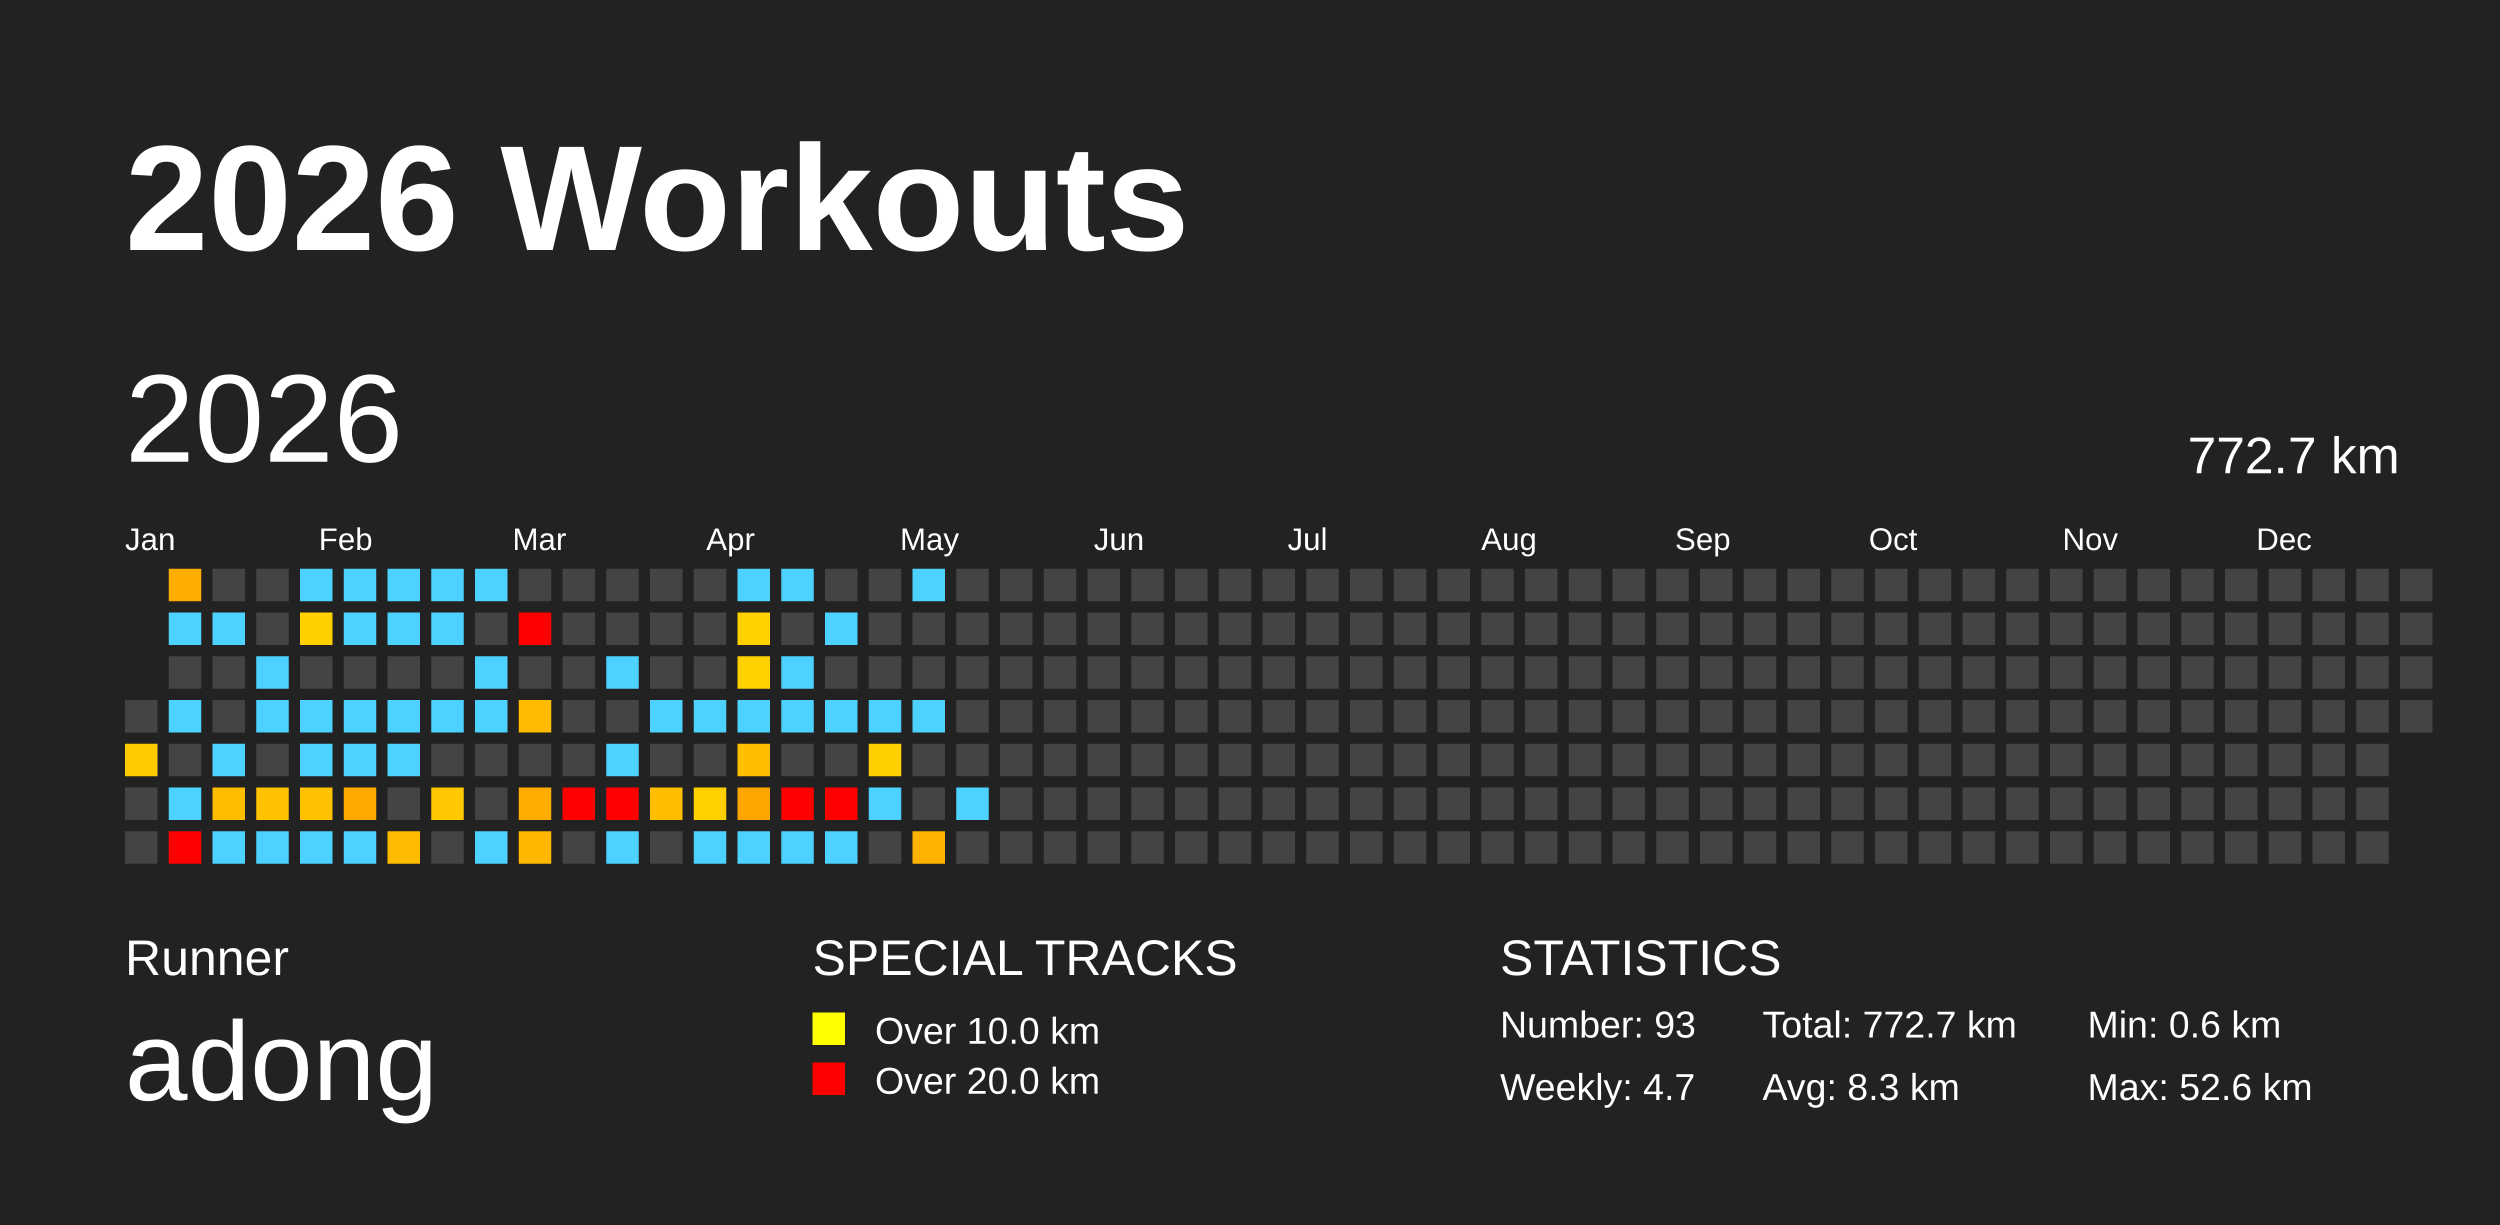
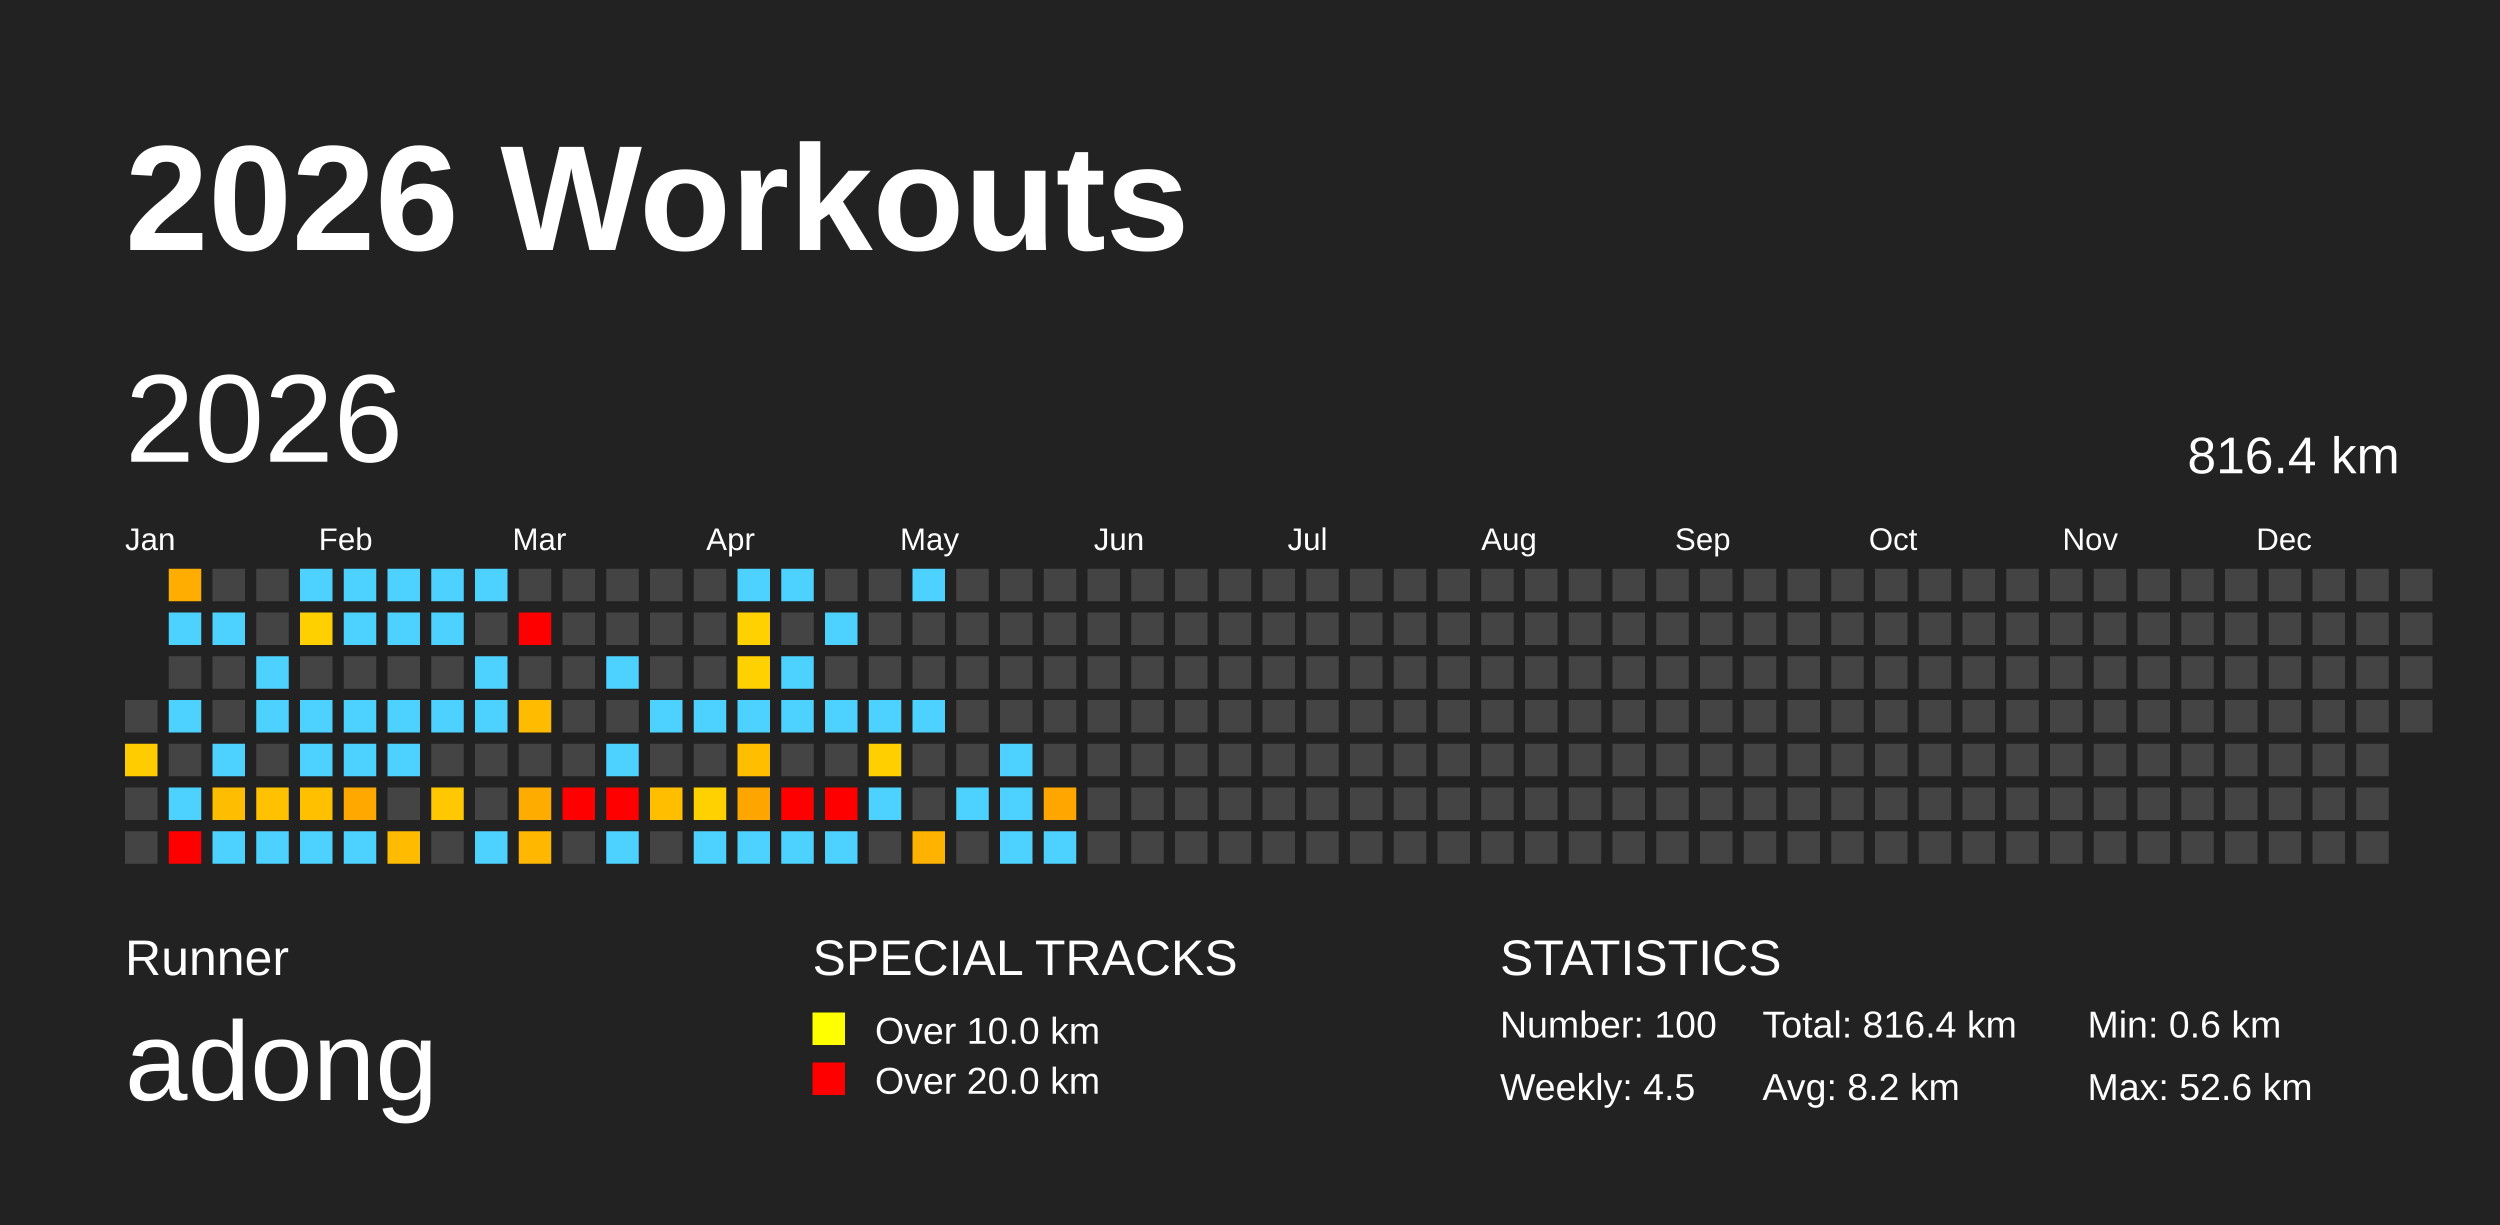
<svg xmlns="http://www.w3.org/2000/svg" baseProfile="full" height="98mm" version="1.1" viewBox="0,0,200,98" width="200mm">
  <defs />
  <rect fill="#222222" height="98" width="200" x="0" y="0" />
  <text fill="#FFFFFF" style="font-size:12px; font-family:Arial; font-weight:bold;" x="10" y="20">2026 Workouts</text>
  <text fill="#FFFFFF" style="font-size:4px; font-family:Arial" x="10" y="78">Runner</text>
  <text fill="#FFFFFF" style="font-size:9px; font-family:Arial" x="10" y="88">adong</text>
  <text fill="#FFFFFF" style="font-size:4px; font-family:Arial" x="65" y="78">SPECIAL TRACKS</text>
  <rect fill="yellow" height="2.6" width="2.6" x="65" y="81" />
  <text fill="#FFFFFF" style="font-size:3px; font-family:Arial" x="70" y="83.5">Over 10.0 km</text>
  <rect fill="red" height="2.6" width="2.6" x="65" y="85" />
  <text fill="#FFFFFF" style="font-size:3px; font-family:Arial" x="70" y="87.5">Over 20.0 km</text>
  <text fill="#FFFFFF" style="font-size:4px; font-family:Arial" x="120" y="78">STATISTICS</text>
-   <text fill="#FFFFFF" style="font-size:3px; font-family:Arial" x="120" y="83">Number: 93</text>
-   <text fill="#FFFFFF" style="font-size:3px; font-family:Arial" x="120" y="88">Weekly: 4.7</text>
-   <text fill="#FFFFFF" style="font-size:3px; font-family:Arial" x="141" y="83">Total: 772.7 km</text>
-   <text fill="#FFFFFF" style="font-size:3px; font-family:Arial" x="141" y="88">Avg: 8.3 km</text>
+   <text fill="#FFFFFF" style="font-size:3px; font-family:Arial" x="120" y="83">Number: 100</text>
+   <text fill="#FFFFFF" style="font-size:3px; font-family:Arial" x="120" y="88">Weekly: 4.5</text>
+   <text fill="#FFFFFF" style="font-size:3px; font-family:Arial" x="141" y="83">Total: 816.4 km</text>
+   <text fill="#FFFFFF" style="font-size:3px; font-family:Arial" x="141" y="88">Avg: 8.2 km</text>
  <text fill="#FFFFFF" style="font-size:3px; font-family:Arial" x="167" y="83">Min: 0.6 km</text>
  <text fill="#FFFFFF" style="font-size:3px; font-family:Arial" x="167" y="88">Max: 52.6 km</text>
  <text dominant-baseline="hanging" fill="#FFFFFF" style="font-size:10.0px; font-family:Arial;" x="10" y="30">2026</text>
-   <text dominant-baseline="hanging" fill="#FFFFFF" style="font-size:4.125px; font-family:Arial;" x="175" y="35">772.7 km</text>
+   <text dominant-baseline="hanging" fill="#FFFFFF" style="font-size:4.125px; font-family:Arial;" x="175" y="35">816.4 km</text>
  <text fill="#FFFFFF" style="font-size:2.5px; font-family:Arial" x="10.0" y="44">Jan</text>
  <text fill="#FFFFFF" style="font-size:2.5px; font-family:Arial" x="25.5" y="44">Feb</text>
  <text fill="#FFFFFF" style="font-size:2.5px; font-family:Arial" x="41.0" y="44">Mar</text>
  <text fill="#FFFFFF" style="font-size:2.5px; font-family:Arial" x="56.5" y="44">Apr</text>
  <text fill="#FFFFFF" style="font-size:2.5px; font-family:Arial" x="72.0" y="44">May</text>
  <text fill="#FFFFFF" style="font-size:2.5px; font-family:Arial" x="87.5" y="44">Jun</text>
  <text fill="#FFFFFF" style="font-size:2.5px; font-family:Arial" x="103.0" y="44">Jul</text>
  <text fill="#FFFFFF" style="font-size:2.5px; font-family:Arial" x="118.5" y="44">Aug</text>
  <text fill="#FFFFFF" style="font-size:2.5px; font-family:Arial" x="134.0" y="44">Sep</text>
  <text fill="#FFFFFF" style="font-size:2.5px; font-family:Arial" x="149.5" y="44">Oct</text>
  <text fill="#FFFFFF" style="font-size:2.5px; font-family:Arial" x="165.0" y="44">Nov</text>
  <text fill="#FFFFFF" style="font-size:2.5px; font-family:Arial" x="180.5" y="44">Dec</text>
  <rect fill="#444444" height="2.6" width="2.6" x="10.0" y="56.0" />
  <rect fill="#ffcc00" height="2.6" width="2.6" x="10.0" y="59.5" />
  <rect fill="#444444" height="2.6" width="2.6" x="10.0" y="63.0" />
  <rect fill="#444444" height="2.6" width="2.6" x="10.0" y="66.5" />
  <rect fill="#ffad00" height="2.6" width="2.6" x="13.5" y="45.5" />
  <rect fill="#4dd2ff" height="2.6" width="2.6" x="13.5" y="49.0" />
  <rect fill="#444444" height="2.6" width="2.6" x="13.5" y="52.5" />
  <rect fill="#4dd2ff" height="2.6" width="2.6" x="13.5" y="56.0" />
  <rect fill="#444444" height="2.6" width="2.6" x="13.5" y="59.5" />
  <rect fill="#4dd2ff" height="2.6" width="2.6" x="13.5" y="63.0" />
  <rect fill="red" height="2.6" width="2.6" x="13.5" y="66.5" />
  <rect fill="#444444" height="2.6" width="2.6" x="17.0" y="45.5" />
  <rect fill="#4dd2ff" height="2.6" width="2.6" x="17.0" y="49.0" />
  <rect fill="#444444" height="2.6" width="2.6" x="17.0" y="52.5" />
  <rect fill="#444444" height="2.6" width="2.6" x="17.0" y="56.0" />
  <rect fill="#4dd2ff" height="2.6" width="2.6" x="17.0" y="59.5" />
  <rect fill="#ffbd00" height="2.6" width="2.6" x="17.0" y="63.0" />
  <rect fill="#4dd2ff" height="2.6" width="2.6" x="17.0" y="66.5" />
  <rect fill="#444444" height="2.6" width="2.6" x="20.5" y="45.5" />
  <rect fill="#444444" height="2.6" width="2.6" x="20.5" y="49.0" />
  <rect fill="#4dd2ff" height="2.6" width="2.6" x="20.5" y="52.5" />
  <rect fill="#4dd2ff" height="2.6" width="2.6" x="20.5" y="56.0" />
  <rect fill="#444444" height="2.6" width="2.6" x="20.5" y="59.5" />
  <rect fill="#ffc100" height="2.6" width="2.6" x="20.5" y="63.0" />
  <rect fill="#4dd2ff" height="2.6" width="2.6" x="20.5" y="66.5" />
  <rect fill="#4dd2ff" height="2.6" width="2.6" x="24.0" y="45.5" />
  <rect fill="#ffd000" height="2.6" width="2.6" x="24.0" y="49.0" />
  <rect fill="#444444" height="2.6" width="2.6" x="24.0" y="52.5" />
  <rect fill="#4dd2ff" height="2.6" width="2.6" x="24.0" y="56.0" />
  <rect fill="#4dd2ff" height="2.6" width="2.6" x="24.0" y="59.5" />
  <rect fill="#ffc000" height="2.6" width="2.6" x="24.0" y="63.0" />
  <rect fill="#4dd2ff" height="2.6" width="2.6" x="24.0" y="66.5" />
  <rect fill="#4dd2ff" height="2.6" width="2.6" x="27.5" y="45.5" />
  <rect fill="#4dd2ff" height="2.6" width="2.6" x="27.5" y="49.0" />
  <rect fill="#444444" height="2.6" width="2.6" x="27.5" y="52.5" />
  <rect fill="#4dd2ff" height="2.6" width="2.6" x="27.5" y="56.0" />
  <rect fill="#4dd2ff" height="2.6" width="2.6" x="27.5" y="59.5" />
  <rect fill="#ffa900" height="2.6" width="2.6" x="27.5" y="63.0" />
  <rect fill="#4dd2ff" height="2.6" width="2.6" x="27.5" y="66.5" />
  <rect fill="#4dd2ff" height="2.6" width="2.6" x="31.0" y="45.5" />
  <rect fill="#4dd2ff" height="2.6" width="2.6" x="31.0" y="49.0" />
  <rect fill="#444444" height="2.6" width="2.6" x="31.0" y="52.5" />
  <rect fill="#4dd2ff" height="2.6" width="2.6" x="31.0" y="56.0" />
  <rect fill="#4dd2ff" height="2.6" width="2.6" x="31.0" y="59.5" />
  <rect fill="#444444" height="2.6" width="2.6" x="31.0" y="63.0" />
  <rect fill="#ffbb00" height="2.6" width="2.6" x="31.0" y="66.5" />
  <rect fill="#4dd2ff" height="2.6" width="2.6" x="34.5" y="45.5" />
  <rect fill="#4dd2ff" height="2.6" width="2.6" x="34.5" y="49.0" />
  <rect fill="#444444" height="2.6" width="2.6" x="34.5" y="52.5" />
  <rect fill="#4dd2ff" height="2.6" width="2.6" x="34.5" y="56.0" />
  <rect fill="#444444" height="2.6" width="2.6" x="34.5" y="59.5" />
  <rect fill="#ffc800" height="2.6" width="2.6" x="34.5" y="63.0" />
  <rect fill="#444444" height="2.6" width="2.6" x="34.5" y="66.5" />
  <rect fill="#4dd2ff" height="2.6" width="2.6" x="38.0" y="45.5" />
  <rect fill="#444444" height="2.6" width="2.6" x="38.0" y="49.0" />
  <rect fill="#4dd2ff" height="2.6" width="2.6" x="38.0" y="52.5" />
  <rect fill="#4dd2ff" height="2.6" width="2.6" x="38.0" y="56.0" />
  <rect fill="#444444" height="2.6" width="2.6" x="38.0" y="59.5" />
  <rect fill="#444444" height="2.6" width="2.6" x="38.0" y="63.0" />
  <rect fill="#4dd2ff" height="2.6" width="2.6" x="38.0" y="66.5" />
  <rect fill="#444444" height="2.6" width="2.6" x="41.5" y="45.5" />
  <rect fill="red" height="2.6" width="2.6" x="41.5" y="49.0" />
  <rect fill="#444444" height="2.6" width="2.6" x="41.5" y="52.5" />
  <rect fill="#ffbb00" height="2.6" width="2.6" x="41.5" y="56.0" />
  <rect fill="#444444" height="2.6" width="2.6" x="41.5" y="59.5" />
  <rect fill="#ffac00" height="2.6" width="2.6" x="41.5" y="63.0" />
  <rect fill="#ffb700" height="2.6" width="2.6" x="41.5" y="66.5" />
  <rect fill="#444444" height="2.6" width="2.6" x="45.0" y="45.5" />
  <rect fill="#444444" height="2.6" width="2.6" x="45.0" y="49.0" />
  <rect fill="#444444" height="2.6" width="2.6" x="45.0" y="52.5" />
  <rect fill="#444444" height="2.6" width="2.6" x="45.0" y="56.0" />
  <rect fill="#444444" height="2.6" width="2.6" x="45.0" y="59.5" />
  <rect fill="red" height="2.6" width="2.6" x="45.0" y="63.0" />
  <rect fill="#444444" height="2.6" width="2.6" x="45.0" y="66.5" />
  <rect fill="#444444" height="2.6" width="2.6" x="48.5" y="45.5" />
  <rect fill="#444444" height="2.6" width="2.6" x="48.5" y="49.0" />
  <rect fill="#4dd2ff" height="2.6" width="2.6" x="48.5" y="52.5" />
  <rect fill="#444444" height="2.6" width="2.6" x="48.5" y="56.0" />
  <rect fill="#4dd2ff" height="2.6" width="2.6" x="48.5" y="59.5" />
  <rect fill="red" height="2.6" width="2.6" x="48.5" y="63.0" />
  <rect fill="#4dd2ff" height="2.6" width="2.6" x="48.5" y="66.5" />
  <rect fill="#444444" height="2.6" width="2.6" x="52.0" y="45.5" />
  <rect fill="#444444" height="2.6" width="2.6" x="52.0" y="49.0" />
  <rect fill="#444444" height="2.6" width="2.6" x="52.0" y="52.5" />
  <rect fill="#4dd2ff" height="2.6" width="2.6" x="52.0" y="56.0" />
  <rect fill="#444444" height="2.6" width="2.6" x="52.0" y="59.5" />
  <rect fill="#ffbf00" height="2.6" width="2.6" x="52.0" y="63.0" />
  <rect fill="#444444" height="2.6" width="2.6" x="52.0" y="66.5" />
  <rect fill="#444444" height="2.6" width="2.6" x="55.5" y="45.5" />
  <rect fill="#444444" height="2.6" width="2.6" x="55.5" y="49.0" />
  <rect fill="#444444" height="2.6" width="2.6" x="55.5" y="52.5" />
  <rect fill="#4dd2ff" height="2.6" width="2.6" x="55.5" y="56.0" />
  <rect fill="#444444" height="2.6" width="2.6" x="55.5" y="59.5" />
  <rect fill="#ffd100" height="2.6" width="2.6" x="55.5" y="63.0" />
  <rect fill="#4dd2ff" height="2.6" width="2.6" x="55.5" y="66.5" />
  <rect fill="#4dd2ff" height="2.6" width="2.6" x="59.0" y="45.5" />
  <rect fill="#ffd100" height="2.6" width="2.6" x="59.0" y="49.0" />
  <rect fill="#ffd100" height="2.6" width="2.6" x="59.0" y="52.5" />
  <rect fill="#4dd2ff" height="2.6" width="2.6" x="59.0" y="56.0" />
  <rect fill="#ffbe00" height="2.6" width="2.6" x="59.0" y="59.5" />
  <rect fill="#ffa500" height="2.6" width="2.6" x="59.0" y="63.0" />
  <rect fill="#4dd2ff" height="2.6" width="2.6" x="59.0" y="66.5" />
  <rect fill="#4dd2ff" height="2.6" width="2.6" x="62.5" y="45.5" />
  <rect fill="#444444" height="2.6" width="2.6" x="62.5" y="49.0" />
  <rect fill="#4dd2ff" height="2.6" width="2.6" x="62.5" y="52.5" />
  <rect fill="#4dd2ff" height="2.6" width="2.6" x="62.5" y="56.0" />
  <rect fill="#444444" height="2.6" width="2.6" x="62.5" y="59.5" />
  <rect fill="red" height="2.6" width="2.6" x="62.5" y="63.0" />
  <rect fill="#4dd2ff" height="2.6" width="2.6" x="62.5" y="66.5" />
  <rect fill="#444444" height="2.6" width="2.6" x="66.0" y="45.5" />
  <rect fill="#4dd2ff" height="2.6" width="2.6" x="66.0" y="49.0" />
  <rect fill="#444444" height="2.6" width="2.6" x="66.0" y="52.5" />
  <rect fill="#4dd2ff" height="2.6" width="2.6" x="66.0" y="56.0" />
  <rect fill="#444444" height="2.6" width="2.6" x="66.0" y="59.5" />
  <rect fill="red" height="2.6" width="2.6" x="66.0" y="63.0" />
  <rect fill="#4dd2ff" height="2.6" width="2.6" x="66.0" y="66.5" />
  <rect fill="#444444" height="2.6" width="2.6" x="69.5" y="45.5" />
  <rect fill="#444444" height="2.6" width="2.6" x="69.5" y="49.0" />
  <rect fill="#444444" height="2.6" width="2.6" x="69.5" y="52.5" />
  <rect fill="#4dd2ff" height="2.6" width="2.6" x="69.5" y="56.0" />
  <rect fill="#ffcf00" height="2.6" width="2.6" x="69.5" y="59.5" />
  <rect fill="#4dd2ff" height="2.6" width="2.6" x="69.5" y="63.0" />
  <rect fill="#444444" height="2.6" width="2.6" x="69.5" y="66.5" />
  <rect fill="#4dd2ff" height="2.6" width="2.6" x="73.0" y="45.5" />
  <rect fill="#444444" height="2.6" width="2.6" x="73.0" y="49.0" />
  <rect fill="#444444" height="2.6" width="2.6" x="73.0" y="52.5" />
  <rect fill="#4dd2ff" height="2.6" width="2.6" x="73.0" y="56.0" />
  <rect fill="#444444" height="2.6" width="2.6" x="73.0" y="59.5" />
  <rect fill="#444444" height="2.6" width="2.6" x="73.0" y="63.0" />
  <rect fill="#ffb200" height="2.6" width="2.6" x="73.0" y="66.5" />
  <rect fill="#444444" height="2.6" width="2.6" x="76.5" y="45.5" />
  <rect fill="#444444" height="2.6" width="2.6" x="76.5" y="49.0" />
  <rect fill="#444444" height="2.6" width="2.6" x="76.5" y="52.5" />
  <rect fill="#444444" height="2.6" width="2.6" x="76.5" y="56.0" />
  <rect fill="#444444" height="2.6" width="2.6" x="76.5" y="59.5" />
  <rect fill="#4dd2ff" height="2.6" width="2.6" x="76.5" y="63.0" />
  <rect fill="#444444" height="2.6" width="2.6" x="76.5" y="66.5" />
  <rect fill="#444444" height="2.6" width="2.6" x="80.0" y="45.5" />
  <rect fill="#444444" height="2.6" width="2.6" x="80.0" y="49.0" />
  <rect fill="#444444" height="2.6" width="2.6" x="80.0" y="52.5" />
  <rect fill="#444444" height="2.6" width="2.6" x="80.0" y="56.0" />
-   <rect fill="#444444" height="2.6" width="2.6" x="80.0" y="59.5" />
-   <rect fill="#444444" height="2.6" width="2.6" x="80.0" y="63.0" />
-   <rect fill="#444444" height="2.6" width="2.6" x="80.0" y="66.5" />
+   <rect fill="#4dd2ff" height="2.6" width="2.6" x="80.0" y="59.5" />
+   <rect fill="#4dd2ff" height="2.6" width="2.6" x="80.0" y="63.0" />
+   <rect fill="#4dd2ff" height="2.6" width="2.6" x="80.0" y="66.5" />
  <rect fill="#444444" height="2.6" width="2.6" x="83.5" y="45.5" />
  <rect fill="#444444" height="2.6" width="2.6" x="83.5" y="49.0" />
  <rect fill="#444444" height="2.6" width="2.6" x="83.5" y="52.5" />
  <rect fill="#444444" height="2.6" width="2.6" x="83.5" y="56.0" />
  <rect fill="#444444" height="2.6" width="2.6" x="83.5" y="59.5" />
-   <rect fill="#444444" height="2.6" width="2.6" x="83.5" y="63.0" />
-   <rect fill="#444444" height="2.6" width="2.6" x="83.5" y="66.5" />
+   <rect fill="#ffa600" height="2.6" width="2.6" x="83.5" y="63.0" />
+   <rect fill="#4dd2ff" height="2.6" width="2.6" x="83.5" y="66.5" />
  <rect fill="#444444" height="2.6" width="2.6" x="87.0" y="45.5" />
  <rect fill="#444444" height="2.6" width="2.6" x="87.0" y="49.0" />
  <rect fill="#444444" height="2.6" width="2.6" x="87.0" y="52.5" />
  <rect fill="#444444" height="2.6" width="2.6" x="87.0" y="56.0" />
  <rect fill="#444444" height="2.6" width="2.6" x="87.0" y="59.5" />
  <rect fill="#444444" height="2.6" width="2.6" x="87.0" y="63.0" />
  <rect fill="#444444" height="2.6" width="2.6" x="87.0" y="66.5" />
  <rect fill="#444444" height="2.6" width="2.6" x="90.5" y="45.5" />
  <rect fill="#444444" height="2.6" width="2.6" x="90.5" y="49.0" />
  <rect fill="#444444" height="2.6" width="2.6" x="90.5" y="52.5" />
  <rect fill="#444444" height="2.6" width="2.6" x="90.5" y="56.0" />
  <rect fill="#444444" height="2.6" width="2.6" x="90.5" y="59.5" />
  <rect fill="#444444" height="2.6" width="2.6" x="90.5" y="63.0" />
  <rect fill="#444444" height="2.6" width="2.6" x="90.5" y="66.5" />
  <rect fill="#444444" height="2.6" width="2.6" x="94.0" y="45.5" />
  <rect fill="#444444" height="2.6" width="2.6" x="94.0" y="49.0" />
  <rect fill="#444444" height="2.6" width="2.6" x="94.0" y="52.5" />
  <rect fill="#444444" height="2.6" width="2.6" x="94.0" y="56.0" />
  <rect fill="#444444" height="2.6" width="2.6" x="94.0" y="59.5" />
  <rect fill="#444444" height="2.6" width="2.6" x="94.0" y="63.0" />
  <rect fill="#444444" height="2.6" width="2.6" x="94.0" y="66.5" />
  <rect fill="#444444" height="2.6" width="2.6" x="97.5" y="45.5" />
  <rect fill="#444444" height="2.6" width="2.6" x="97.5" y="49.0" />
  <rect fill="#444444" height="2.6" width="2.6" x="97.5" y="52.5" />
  <rect fill="#444444" height="2.6" width="2.6" x="97.5" y="56.0" />
  <rect fill="#444444" height="2.6" width="2.6" x="97.5" y="59.5" />
  <rect fill="#444444" height="2.6" width="2.6" x="97.5" y="63.0" />
  <rect fill="#444444" height="2.6" width="2.6" x="97.5" y="66.5" />
  <rect fill="#444444" height="2.6" width="2.6" x="101.0" y="45.5" />
  <rect fill="#444444" height="2.6" width="2.6" x="101.0" y="49.0" />
  <rect fill="#444444" height="2.6" width="2.6" x="101.0" y="52.5" />
  <rect fill="#444444" height="2.6" width="2.6" x="101.0" y="56.0" />
  <rect fill="#444444" height="2.6" width="2.6" x="101.0" y="59.5" />
  <rect fill="#444444" height="2.6" width="2.6" x="101.0" y="63.0" />
  <rect fill="#444444" height="2.6" width="2.6" x="101.0" y="66.5" />
  <rect fill="#444444" height="2.6" width="2.6" x="104.5" y="45.5" />
  <rect fill="#444444" height="2.6" width="2.6" x="104.5" y="49.0" />
  <rect fill="#444444" height="2.6" width="2.6" x="104.5" y="52.5" />
  <rect fill="#444444" height="2.6" width="2.6" x="104.5" y="56.0" />
  <rect fill="#444444" height="2.6" width="2.6" x="104.5" y="59.5" />
  <rect fill="#444444" height="2.6" width="2.6" x="104.5" y="63.0" />
  <rect fill="#444444" height="2.6" width="2.6" x="104.5" y="66.5" />
  <rect fill="#444444" height="2.6" width="2.6" x="108.0" y="45.5" />
  <rect fill="#444444" height="2.6" width="2.6" x="108.0" y="49.0" />
  <rect fill="#444444" height="2.6" width="2.6" x="108.0" y="52.5" />
  <rect fill="#444444" height="2.6" width="2.6" x="108.0" y="56.0" />
  <rect fill="#444444" height="2.6" width="2.6" x="108.0" y="59.5" />
  <rect fill="#444444" height="2.6" width="2.6" x="108.0" y="63.0" />
  <rect fill="#444444" height="2.6" width="2.6" x="108.0" y="66.5" />
  <rect fill="#444444" height="2.6" width="2.6" x="111.5" y="45.5" />
  <rect fill="#444444" height="2.6" width="2.6" x="111.5" y="49.0" />
  <rect fill="#444444" height="2.6" width="2.6" x="111.5" y="52.5" />
  <rect fill="#444444" height="2.6" width="2.6" x="111.5" y="56.0" />
  <rect fill="#444444" height="2.6" width="2.6" x="111.5" y="59.5" />
  <rect fill="#444444" height="2.6" width="2.6" x="111.5" y="63.0" />
  <rect fill="#444444" height="2.6" width="2.6" x="111.5" y="66.5" />
  <rect fill="#444444" height="2.6" width="2.6" x="115.0" y="45.5" />
  <rect fill="#444444" height="2.6" width="2.6" x="115.0" y="49.0" />
  <rect fill="#444444" height="2.6" width="2.6" x="115.0" y="52.5" />
  <rect fill="#444444" height="2.6" width="2.6" x="115.0" y="56.0" />
  <rect fill="#444444" height="2.6" width="2.6" x="115.0" y="59.5" />
  <rect fill="#444444" height="2.6" width="2.6" x="115.0" y="63.0" />
  <rect fill="#444444" height="2.6" width="2.6" x="115.0" y="66.5" />
  <rect fill="#444444" height="2.6" width="2.6" x="118.5" y="45.5" />
  <rect fill="#444444" height="2.6" width="2.6" x="118.5" y="49.0" />
  <rect fill="#444444" height="2.6" width="2.6" x="118.5" y="52.5" />
  <rect fill="#444444" height="2.6" width="2.6" x="118.5" y="56.0" />
  <rect fill="#444444" height="2.6" width="2.6" x="118.5" y="59.5" />
  <rect fill="#444444" height="2.6" width="2.6" x="118.5" y="63.0" />
  <rect fill="#444444" height="2.6" width="2.6" x="118.5" y="66.5" />
  <rect fill="#444444" height="2.6" width="2.6" x="122.0" y="45.5" />
  <rect fill="#444444" height="2.6" width="2.6" x="122.0" y="49.0" />
  <rect fill="#444444" height="2.6" width="2.6" x="122.0" y="52.5" />
  <rect fill="#444444" height="2.6" width="2.6" x="122.0" y="56.0" />
  <rect fill="#444444" height="2.6" width="2.6" x="122.0" y="59.5" />
  <rect fill="#444444" height="2.6" width="2.6" x="122.0" y="63.0" />
  <rect fill="#444444" height="2.6" width="2.6" x="122.0" y="66.5" />
  <rect fill="#444444" height="2.6" width="2.6" x="125.5" y="45.5" />
  <rect fill="#444444" height="2.6" width="2.6" x="125.5" y="49.0" />
  <rect fill="#444444" height="2.6" width="2.6" x="125.5" y="52.5" />
  <rect fill="#444444" height="2.6" width="2.6" x="125.5" y="56.0" />
  <rect fill="#444444" height="2.6" width="2.6" x="125.5" y="59.5" />
  <rect fill="#444444" height="2.6" width="2.6" x="125.5" y="63.0" />
  <rect fill="#444444" height="2.6" width="2.6" x="125.5" y="66.5" />
  <rect fill="#444444" height="2.6" width="2.6" x="129.0" y="45.5" />
  <rect fill="#444444" height="2.6" width="2.6" x="129.0" y="49.0" />
  <rect fill="#444444" height="2.6" width="2.6" x="129.0" y="52.5" />
  <rect fill="#444444" height="2.6" width="2.6" x="129.0" y="56.0" />
  <rect fill="#444444" height="2.6" width="2.6" x="129.0" y="59.5" />
  <rect fill="#444444" height="2.6" width="2.6" x="129.0" y="63.0" />
  <rect fill="#444444" height="2.6" width="2.6" x="129.0" y="66.5" />
  <rect fill="#444444" height="2.6" width="2.6" x="132.5" y="45.5" />
  <rect fill="#444444" height="2.6" width="2.6" x="132.5" y="49.0" />
  <rect fill="#444444" height="2.6" width="2.6" x="132.5" y="52.5" />
  <rect fill="#444444" height="2.6" width="2.6" x="132.5" y="56.0" />
  <rect fill="#444444" height="2.6" width="2.6" x="132.5" y="59.5" />
  <rect fill="#444444" height="2.6" width="2.6" x="132.5" y="63.0" />
  <rect fill="#444444" height="2.6" width="2.6" x="132.5" y="66.5" />
  <rect fill="#444444" height="2.6" width="2.6" x="136.0" y="45.5" />
  <rect fill="#444444" height="2.6" width="2.6" x="136.0" y="49.0" />
  <rect fill="#444444" height="2.6" width="2.6" x="136.0" y="52.5" />
  <rect fill="#444444" height="2.6" width="2.6" x="136.0" y="56.0" />
  <rect fill="#444444" height="2.6" width="2.6" x="136.0" y="59.5" />
  <rect fill="#444444" height="2.6" width="2.6" x="136.0" y="63.0" />
  <rect fill="#444444" height="2.6" width="2.6" x="136.0" y="66.5" />
  <rect fill="#444444" height="2.6" width="2.6" x="139.5" y="45.5" />
  <rect fill="#444444" height="2.6" width="2.6" x="139.5" y="49.0" />
  <rect fill="#444444" height="2.6" width="2.6" x="139.5" y="52.5" />
  <rect fill="#444444" height="2.6" width="2.6" x="139.5" y="56.0" />
  <rect fill="#444444" height="2.6" width="2.6" x="139.5" y="59.5" />
  <rect fill="#444444" height="2.6" width="2.6" x="139.5" y="63.0" />
  <rect fill="#444444" height="2.6" width="2.6" x="139.5" y="66.5" />
  <rect fill="#444444" height="2.6" width="2.6" x="143.0" y="45.5" />
  <rect fill="#444444" height="2.6" width="2.6" x="143.0" y="49.0" />
  <rect fill="#444444" height="2.6" width="2.6" x="143.0" y="52.5" />
  <rect fill="#444444" height="2.6" width="2.6" x="143.0" y="56.0" />
  <rect fill="#444444" height="2.6" width="2.6" x="143.0" y="59.5" />
  <rect fill="#444444" height="2.6" width="2.6" x="143.0" y="63.0" />
  <rect fill="#444444" height="2.6" width="2.6" x="143.0" y="66.5" />
  <rect fill="#444444" height="2.6" width="2.6" x="146.5" y="45.5" />
  <rect fill="#444444" height="2.6" width="2.6" x="146.5" y="49.0" />
  <rect fill="#444444" height="2.6" width="2.6" x="146.5" y="52.5" />
  <rect fill="#444444" height="2.6" width="2.6" x="146.5" y="56.0" />
  <rect fill="#444444" height="2.6" width="2.6" x="146.5" y="59.5" />
  <rect fill="#444444" height="2.6" width="2.6" x="146.5" y="63.0" />
  <rect fill="#444444" height="2.6" width="2.6" x="146.5" y="66.5" />
  <rect fill="#444444" height="2.6" width="2.6" x="150.0" y="45.5" />
  <rect fill="#444444" height="2.6" width="2.6" x="150.0" y="49.0" />
  <rect fill="#444444" height="2.6" width="2.6" x="150.0" y="52.5" />
  <rect fill="#444444" height="2.6" width="2.6" x="150.0" y="56.0" />
  <rect fill="#444444" height="2.6" width="2.6" x="150.0" y="59.5" />
  <rect fill="#444444" height="2.6" width="2.6" x="150.0" y="63.0" />
  <rect fill="#444444" height="2.6" width="2.6" x="150.0" y="66.5" />
  <rect fill="#444444" height="2.6" width="2.6" x="153.5" y="45.5" />
  <rect fill="#444444" height="2.6" width="2.6" x="153.5" y="49.0" />
  <rect fill="#444444" height="2.6" width="2.6" x="153.5" y="52.5" />
  <rect fill="#444444" height="2.6" width="2.6" x="153.5" y="56.0" />
  <rect fill="#444444" height="2.6" width="2.6" x="153.5" y="59.5" />
  <rect fill="#444444" height="2.6" width="2.6" x="153.5" y="63.0" />
  <rect fill="#444444" height="2.6" width="2.6" x="153.5" y="66.5" />
  <rect fill="#444444" height="2.6" width="2.6" x="157.0" y="45.5" />
  <rect fill="#444444" height="2.6" width="2.6" x="157.0" y="49.0" />
  <rect fill="#444444" height="2.6" width="2.6" x="157.0" y="52.5" />
  <rect fill="#444444" height="2.6" width="2.6" x="157.0" y="56.0" />
  <rect fill="#444444" height="2.6" width="2.6" x="157.0" y="59.5" />
  <rect fill="#444444" height="2.6" width="2.6" x="157.0" y="63.0" />
  <rect fill="#444444" height="2.6" width="2.6" x="157.0" y="66.5" />
  <rect fill="#444444" height="2.6" width="2.6" x="160.5" y="45.5" />
  <rect fill="#444444" height="2.6" width="2.6" x="160.5" y="49.0" />
  <rect fill="#444444" height="2.6" width="2.6" x="160.5" y="52.5" />
  <rect fill="#444444" height="2.6" width="2.6" x="160.5" y="56.0" />
  <rect fill="#444444" height="2.6" width="2.6" x="160.5" y="59.5" />
  <rect fill="#444444" height="2.6" width="2.6" x="160.5" y="63.0" />
  <rect fill="#444444" height="2.6" width="2.6" x="160.5" y="66.5" />
  <rect fill="#444444" height="2.6" width="2.6" x="164.0" y="45.5" />
  <rect fill="#444444" height="2.6" width="2.6" x="164.0" y="49.0" />
  <rect fill="#444444" height="2.6" width="2.6" x="164.0" y="52.5" />
  <rect fill="#444444" height="2.6" width="2.6" x="164.0" y="56.0" />
  <rect fill="#444444" height="2.6" width="2.6" x="164.0" y="59.5" />
  <rect fill="#444444" height="2.6" width="2.6" x="164.0" y="63.0" />
  <rect fill="#444444" height="2.6" width="2.6" x="164.0" y="66.5" />
  <rect fill="#444444" height="2.6" width="2.6" x="167.5" y="45.5" />
  <rect fill="#444444" height="2.6" width="2.6" x="167.5" y="49.0" />
  <rect fill="#444444" height="2.6" width="2.6" x="167.5" y="52.5" />
  <rect fill="#444444" height="2.6" width="2.6" x="167.5" y="56.0" />
  <rect fill="#444444" height="2.6" width="2.6" x="167.5" y="59.5" />
  <rect fill="#444444" height="2.6" width="2.6" x="167.5" y="63.0" />
  <rect fill="#444444" height="2.6" width="2.6" x="167.5" y="66.5" />
  <rect fill="#444444" height="2.6" width="2.6" x="171.0" y="45.5" />
  <rect fill="#444444" height="2.6" width="2.6" x="171.0" y="49.0" />
  <rect fill="#444444" height="2.6" width="2.6" x="171.0" y="52.5" />
  <rect fill="#444444" height="2.6" width="2.6" x="171.0" y="56.0" />
  <rect fill="#444444" height="2.6" width="2.6" x="171.0" y="59.5" />
  <rect fill="#444444" height="2.6" width="2.6" x="171.0" y="63.0" />
  <rect fill="#444444" height="2.6" width="2.6" x="171.0" y="66.5" />
  <rect fill="#444444" height="2.6" width="2.6" x="174.5" y="45.5" />
  <rect fill="#444444" height="2.6" width="2.6" x="174.5" y="49.0" />
  <rect fill="#444444" height="2.6" width="2.6" x="174.5" y="52.5" />
  <rect fill="#444444" height="2.6" width="2.6" x="174.5" y="56.0" />
  <rect fill="#444444" height="2.6" width="2.6" x="174.5" y="59.5" />
  <rect fill="#444444" height="2.6" width="2.6" x="174.5" y="63.0" />
  <rect fill="#444444" height="2.6" width="2.6" x="174.5" y="66.5" />
  <rect fill="#444444" height="2.6" width="2.6" x="178.0" y="45.5" />
  <rect fill="#444444" height="2.6" width="2.6" x="178.0" y="49.0" />
  <rect fill="#444444" height="2.6" width="2.6" x="178.0" y="52.5" />
  <rect fill="#444444" height="2.6" width="2.6" x="178.0" y="56.0" />
  <rect fill="#444444" height="2.6" width="2.6" x="178.0" y="59.5" />
  <rect fill="#444444" height="2.6" width="2.6" x="178.0" y="63.0" />
  <rect fill="#444444" height="2.6" width="2.6" x="178.0" y="66.5" />
  <rect fill="#444444" height="2.6" width="2.6" x="181.5" y="45.5" />
  <rect fill="#444444" height="2.6" width="2.6" x="181.5" y="49.0" />
  <rect fill="#444444" height="2.6" width="2.6" x="181.5" y="52.5" />
  <rect fill="#444444" height="2.6" width="2.6" x="181.5" y="56.0" />
  <rect fill="#444444" height="2.6" width="2.6" x="181.5" y="59.5" />
  <rect fill="#444444" height="2.6" width="2.6" x="181.5" y="63.0" />
  <rect fill="#444444" height="2.6" width="2.6" x="181.5" y="66.5" />
  <rect fill="#444444" height="2.6" width="2.6" x="185.0" y="45.5" />
  <rect fill="#444444" height="2.6" width="2.6" x="185.0" y="49.0" />
  <rect fill="#444444" height="2.6" width="2.6" x="185.0" y="52.5" />
  <rect fill="#444444" height="2.6" width="2.6" x="185.0" y="56.0" />
  <rect fill="#444444" height="2.6" width="2.6" x="185.0" y="59.5" />
  <rect fill="#444444" height="2.6" width="2.6" x="185.0" y="63.0" />
  <rect fill="#444444" height="2.6" width="2.6" x="185.0" y="66.5" />
  <rect fill="#444444" height="2.6" width="2.6" x="188.5" y="45.5" />
  <rect fill="#444444" height="2.6" width="2.6" x="188.5" y="49.0" />
  <rect fill="#444444" height="2.6" width="2.6" x="188.5" y="52.5" />
  <rect fill="#444444" height="2.6" width="2.6" x="188.5" y="56.0" />
  <rect fill="#444444" height="2.6" width="2.6" x="188.5" y="59.5" />
  <rect fill="#444444" height="2.6" width="2.6" x="188.5" y="63.0" />
  <rect fill="#444444" height="2.6" width="2.6" x="188.5" y="66.5" />
  <rect fill="#444444" height="2.6" width="2.6" x="192.0" y="45.5" />
  <rect fill="#444444" height="2.6" width="2.6" x="192.0" y="49.0" />
  <rect fill="#444444" height="2.6" width="2.6" x="192.0" y="52.5" />
  <rect fill="#444444" height="2.6" width="2.6" x="192.0" y="56.0" />
</svg>
